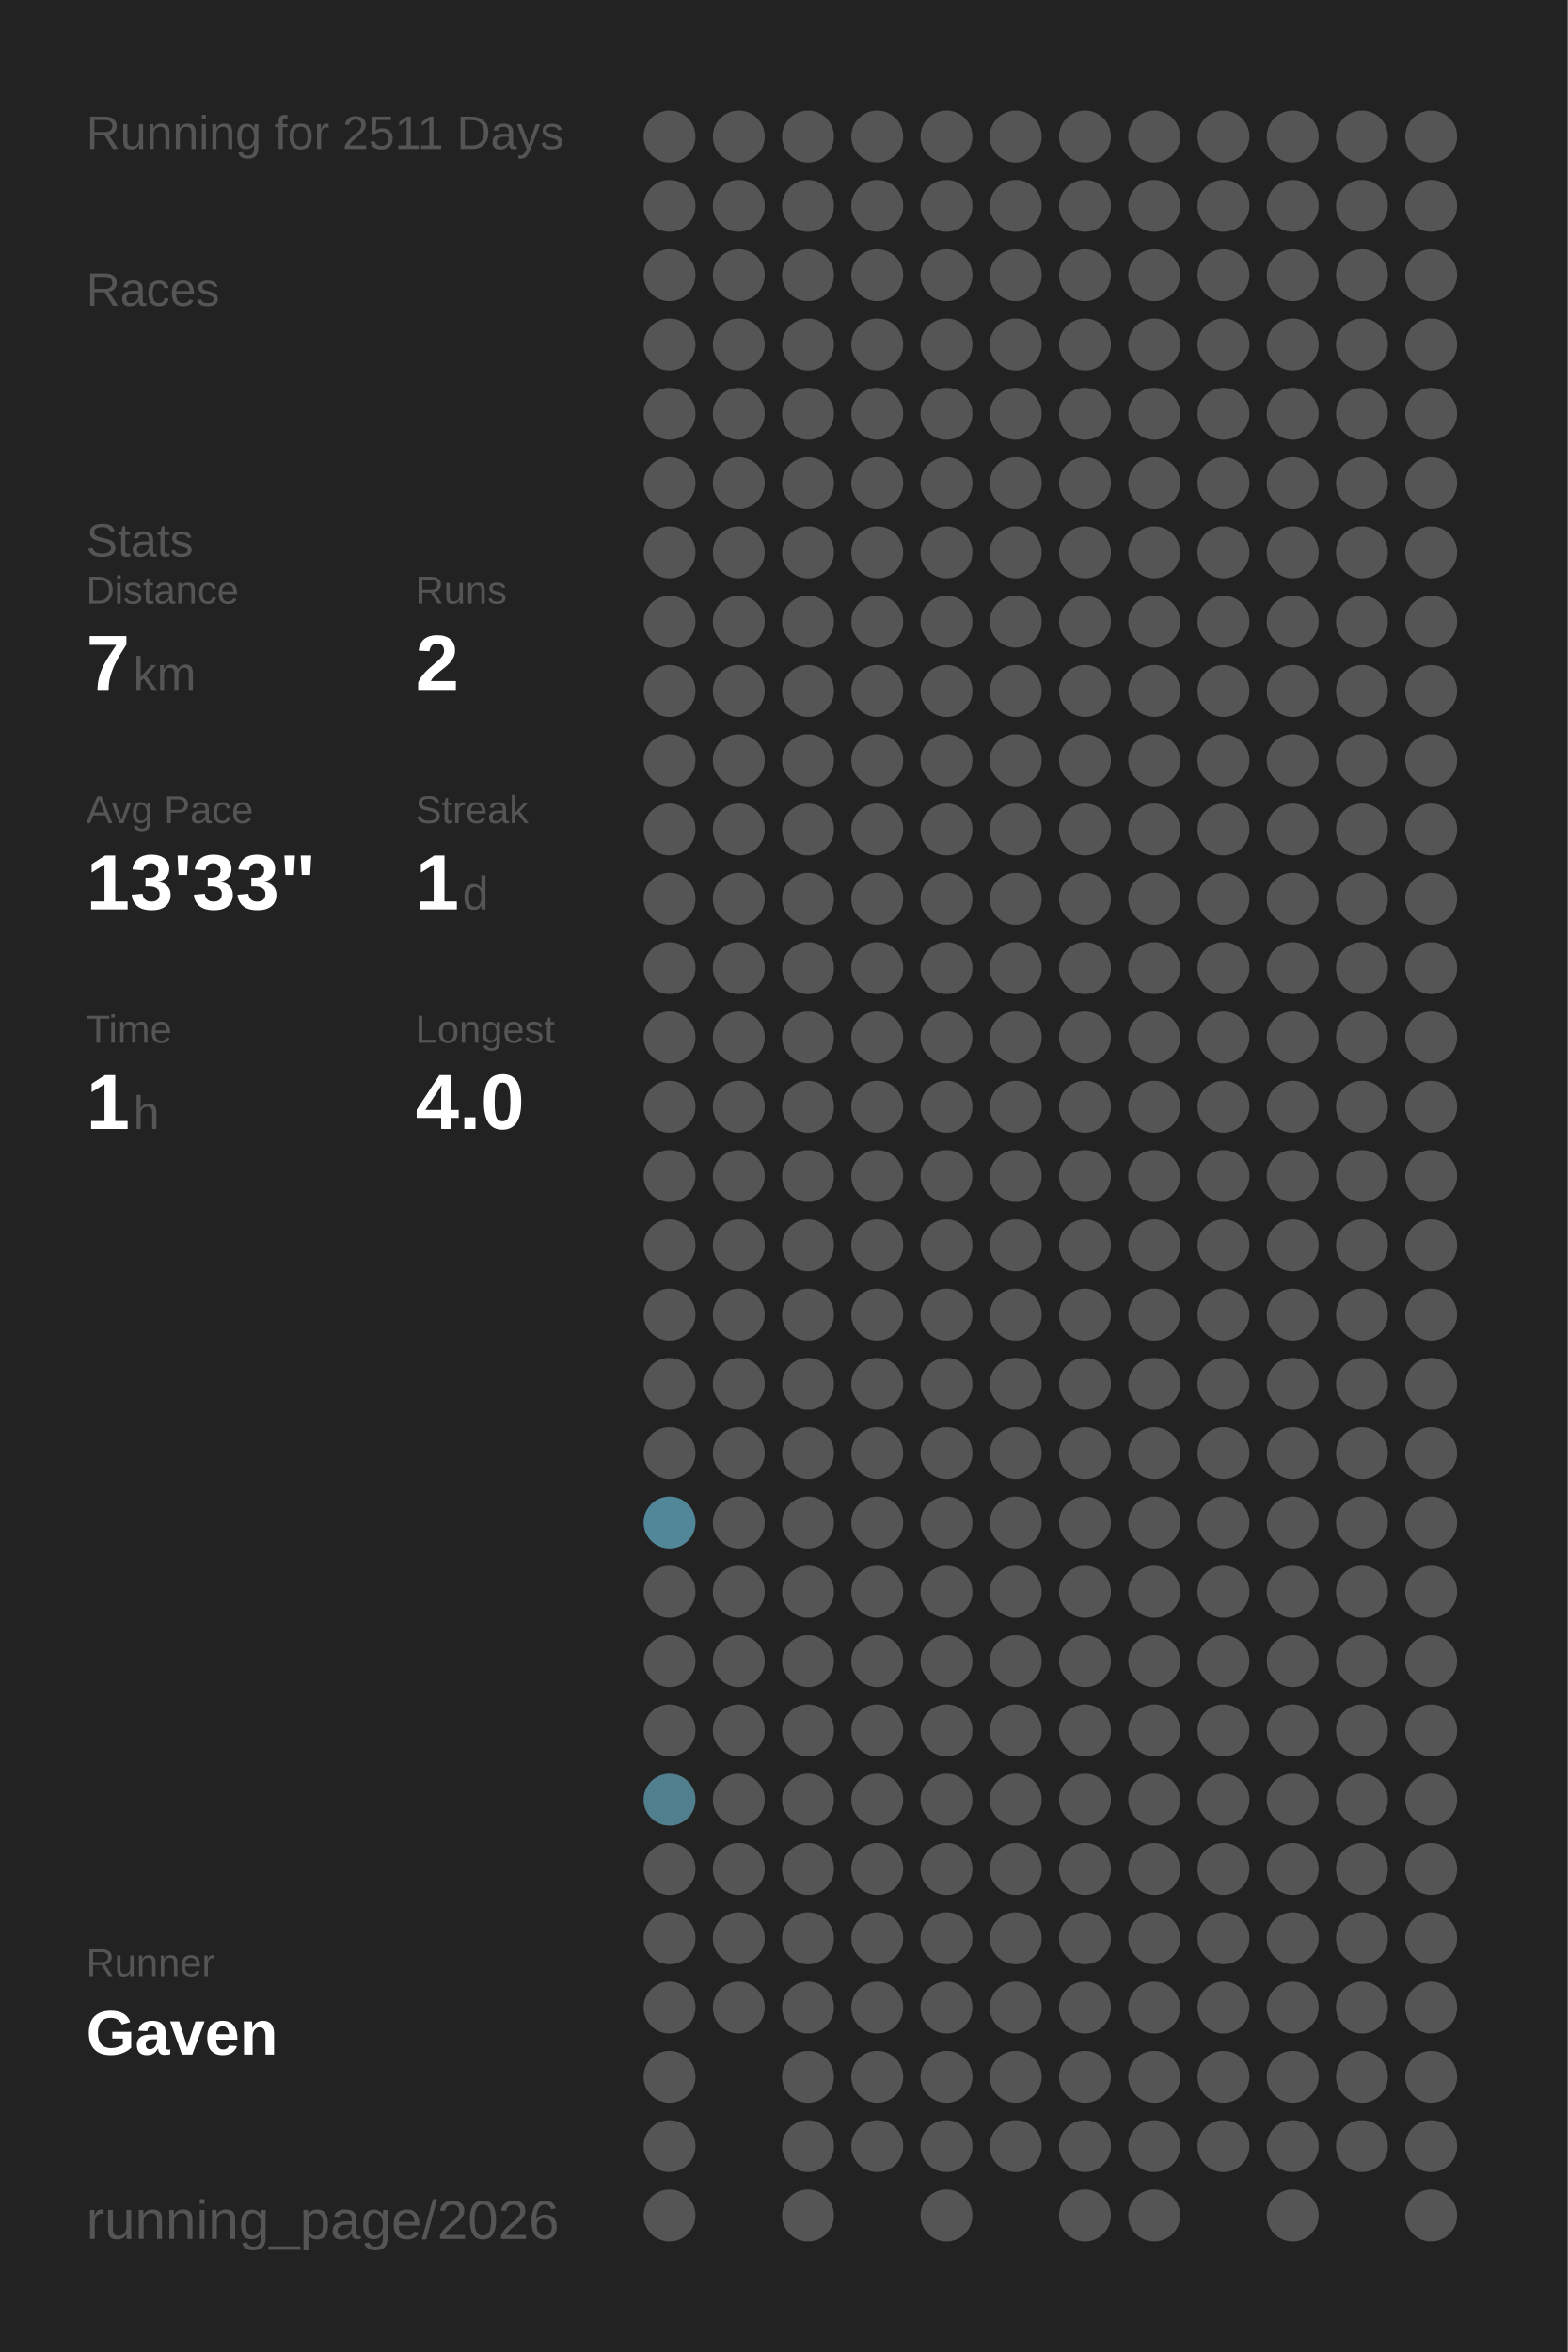
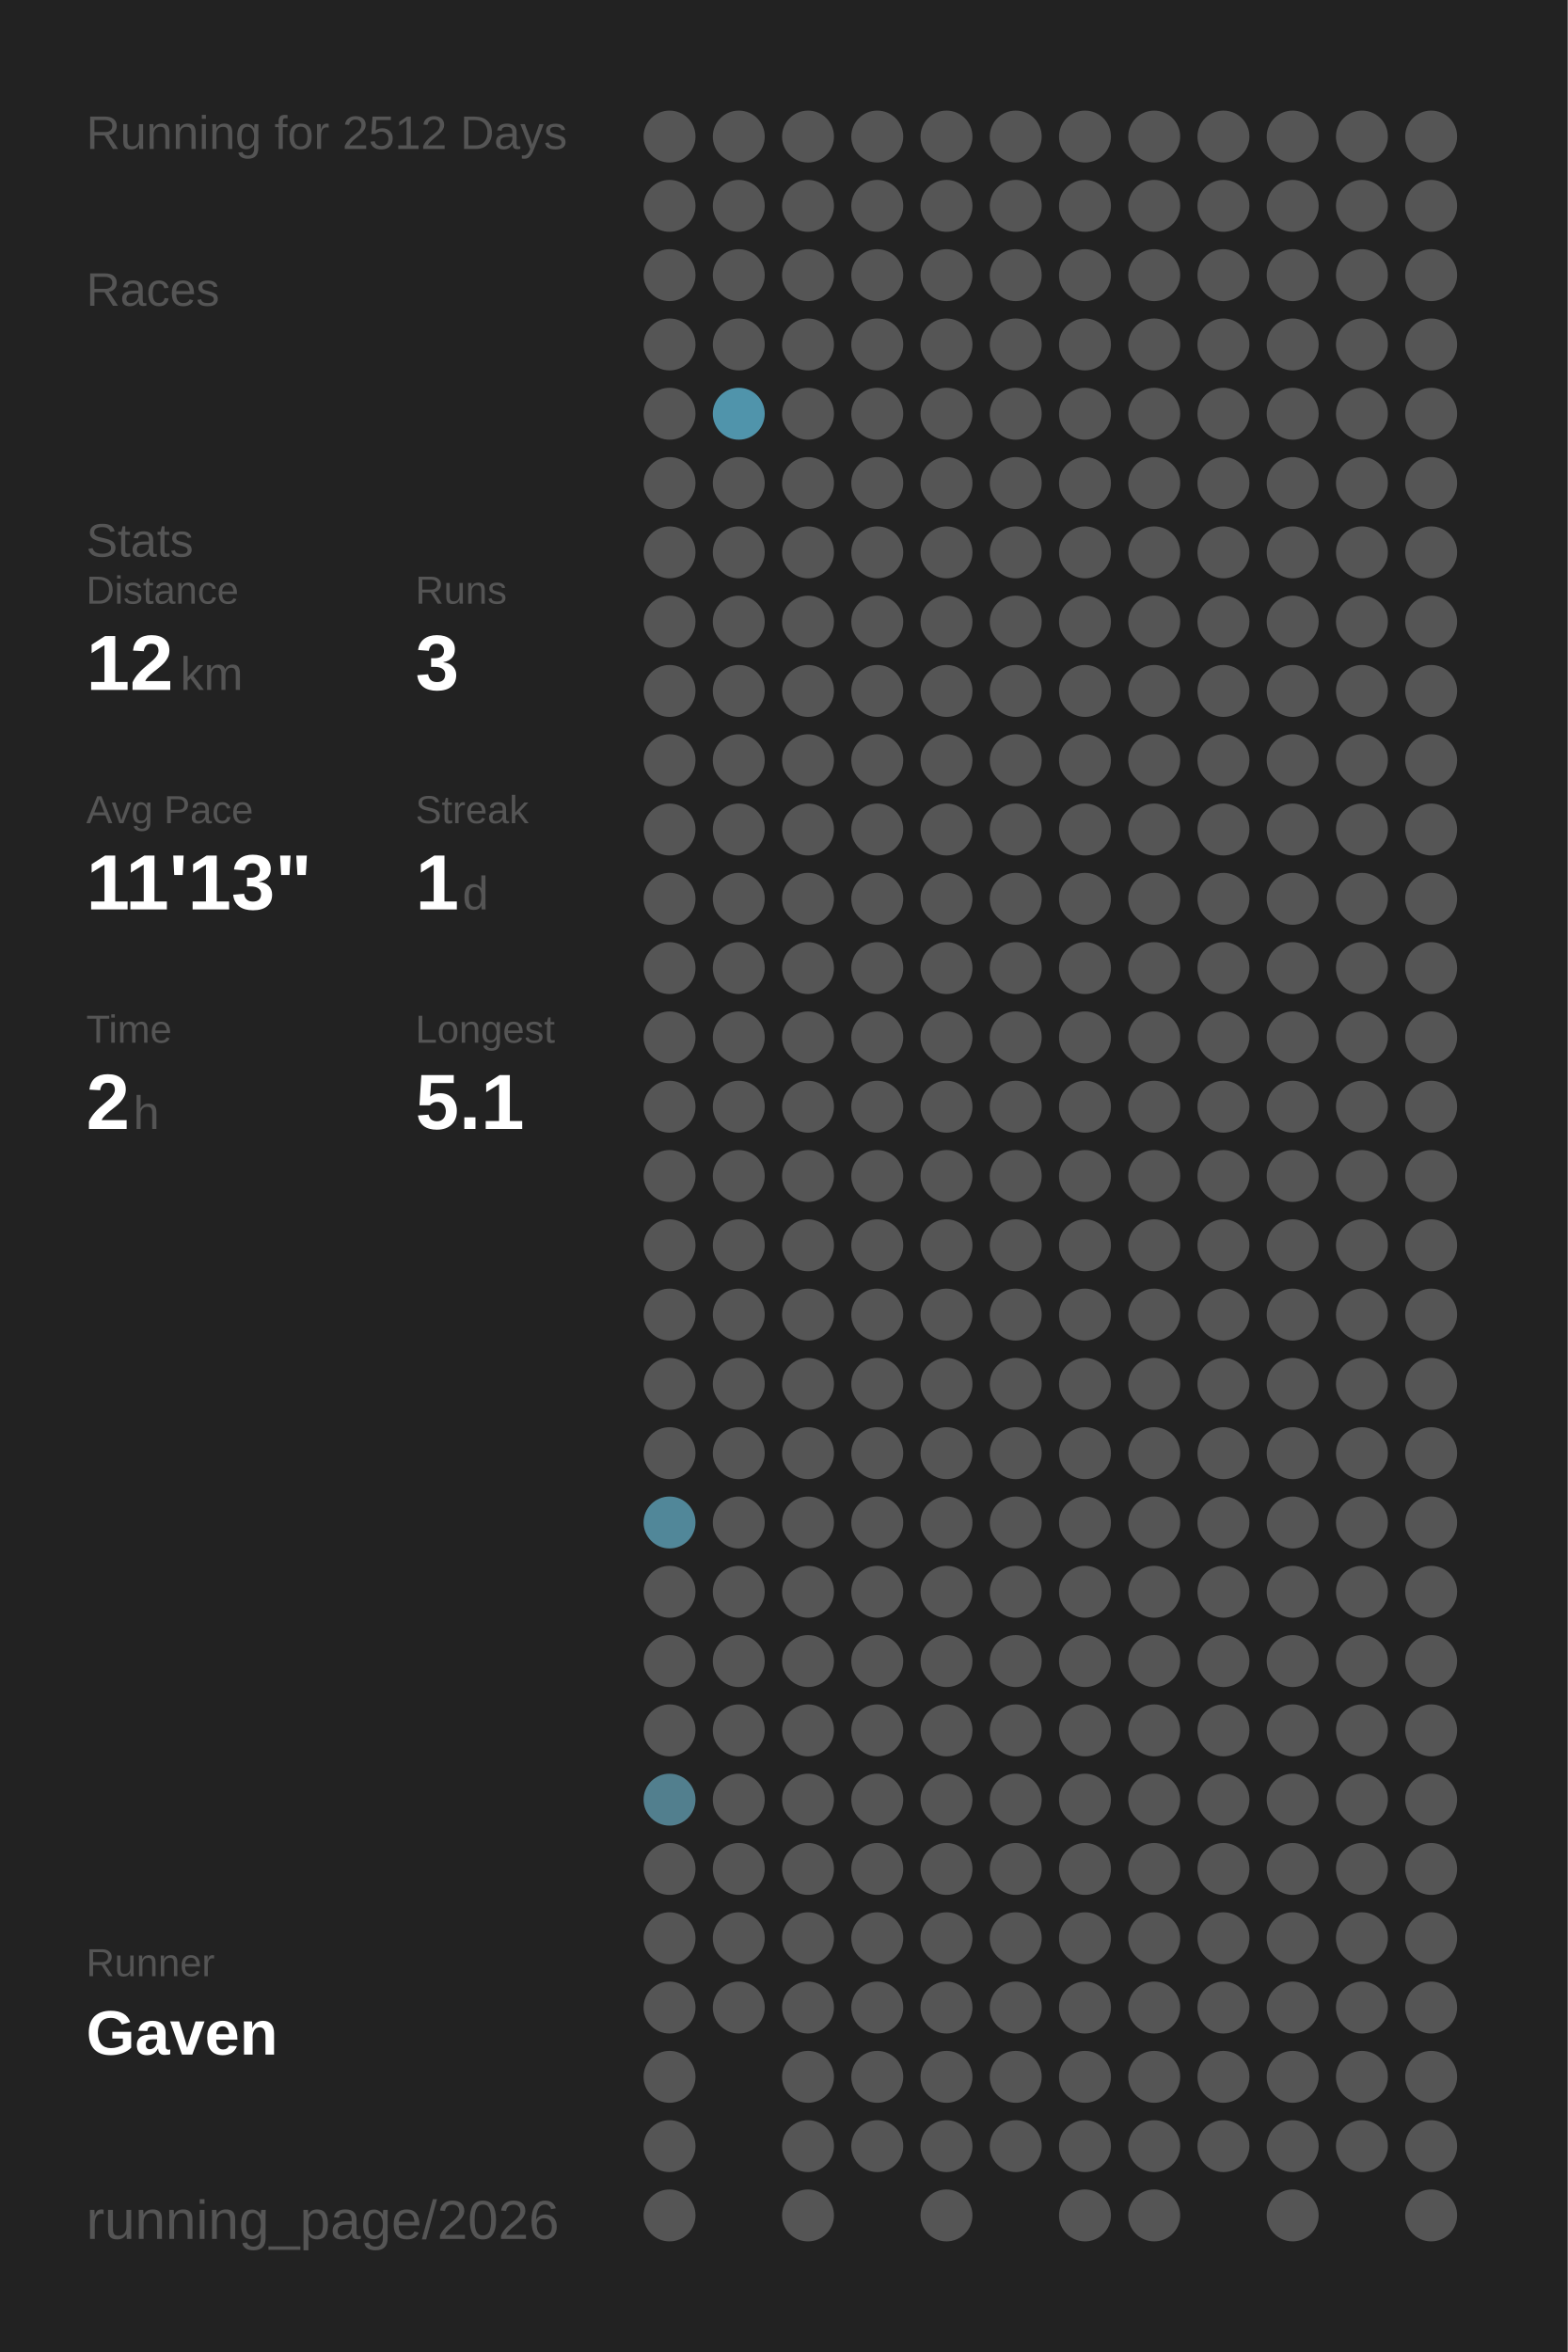
<svg xmlns="http://www.w3.org/2000/svg" baseProfile="full" height="300mm" version="1.1" viewBox="0,0,200,300" width="200mm">
  <defs />
  <rect fill="#222222" height="300" width="200" x="0" y="0" />
-   <text fill="#555555" style="font-size:6px; font-family:Arial;" x="11" y="19">Running for 2511 Days</text>
+   <text fill="#555555" style="font-size:6px; font-family:Arial;" x="11" y="19">Running for 2512 Days</text>
  <text fill="#555555" style="font-size:6px; font-family:Arial;" x="11" y="39">Races</text>
  <text fill="#555555" style="font-size:6px; font-family:Arial;" x="11" y="71">Stats</text>
  <text fill="#555555" style="font-size:5px; font-family:Arial;" x="11" y="77">Distance</text>
-   <text fill="#FFFFFF" style="font-size:10px; font-family:Arial; font-weight:bold;" x="11" y="88">7</text>
-   <text fill="#555555" style="font-size:6px; font-family:Arial;" x="17" y="88">km</text>
+   <text fill="#FFFFFF" style="font-size:10px; font-family:Arial; font-weight:bold;" x="11" y="88">12</text>
+   <text fill="#555555" style="font-size:6px; font-family:Arial;" x="23" y="88">km</text>
  <text fill="#555555" style="font-size:5px; font-family:Arial;" x="53" y="77">Runs</text>
-   <text fill="#FFFFFF" style="font-size:10px; font-family:Arial; font-weight:bold;" x="53" y="88">2</text>
+   <text fill="#FFFFFF" style="font-size:10px; font-family:Arial; font-weight:bold;" x="53" y="88">3</text>
  <text fill="#555555" style="font-size:5px; font-family:Arial;" x="11" y="105">Avg Pace</text>
-   <text fill="#FFFFFF" style="font-size:10px; font-family:Arial; font-weight:bold;" x="11" y="116">13'33"</text>
+   <text fill="#FFFFFF" style="font-size:10px; font-family:Arial; font-weight:bold;" x="11" y="116">11'13"</text>
  <text fill="#555555" style="font-size:5px; font-family:Arial;" x="53" y="105">Streak</text>
  <text fill="#FFFFFF" style="font-size:10px; font-family:Arial; font-weight:bold;" x="53" y="116">1</text>
  <text fill="#555555" style="font-size:6px; font-family:Arial;" x="59" y="116">d</text>
  <text fill="#555555" style="font-size:5px; font-family:Arial;" x="11" y="133">Time</text>
-   <text fill="#FFFFFF" style="font-size:10px; font-family:Arial; font-weight:bold;" x="11" y="144">1</text>
+   <text fill="#FFFFFF" style="font-size:10px; font-family:Arial; font-weight:bold;" x="11" y="144">2</text>
  <text fill="#555555" style="font-size:6px; font-family:Arial;" x="17" y="144">h</text>
  <text fill="#555555" style="font-size:5px; font-family:Arial;" x="53" y="133">Longest</text>
-   <text fill="#FFFFFF" style="font-size:10px; font-family:Arial; font-weight:bold;" x="53" y="144">4.0</text>
+   <text fill="#FFFFFF" style="font-size:10px; font-family:Arial; font-weight:bold;" x="53" y="144">5.1</text>
  <text fill="#555555" style="font-size:5px; font-family:Arial;" x="11" y="252.065">Runner</text>
  <text fill="#FFFFFF" style="font-size:8px; font-family:Arial; font-weight:bold;" x="11" y="262.065">Gaven</text>
  <text fill="#555555" style="font-size:7px; font-family:Arial;" x="11" y="285.581">running_page/2026</text>
  <circle cx="85.417" cy="17.419" fill="#555555" r="3.312" />
  <circle cx="85.417" cy="26.258" fill="#555555" r="3.312" />
  <circle cx="85.417" cy="35.097" fill="#555555" r="3.312" />
  <circle cx="85.417" cy="43.935" fill="#555555" r="3.312" />
  <circle cx="85.417" cy="52.774" fill="#555555" r="3.312" />
  <circle cx="85.417" cy="61.613" fill="#555555" r="3.312" />
  <circle cx="85.417" cy="70.452" fill="#555555" r="3.312" />
  <circle cx="85.417" cy="79.29" fill="#555555" r="3.312" />
  <circle cx="85.417" cy="88.129" fill="#555555" r="3.312" />
  <circle cx="85.417" cy="96.968" fill="#555555" r="3.312" />
  <circle cx="85.417" cy="105.806" fill="#555555" r="3.312" />
  <circle cx="85.417" cy="114.645" fill="#555555" r="3.312" />
  <circle cx="85.417" cy="123.484" fill="#555555" r="3.312" />
  <circle cx="85.417" cy="132.323" fill="#555555" r="3.312" />
  <circle cx="85.417" cy="141.161" fill="#555555" r="3.312" />
  <circle cx="85.417" cy="150" fill="#555555" r="3.312" />
  <circle cx="85.417" cy="158.839" fill="#555555" r="3.312" />
  <circle cx="85.417" cy="167.677" fill="#555555" r="3.312" />
  <circle cx="85.417" cy="176.516" fill="#555555" r="3.312" />
  <circle cx="85.417" cy="185.355" fill="#555555" r="3.312" />
  <circle cx="85.417" cy="194.194" fill="#518799" r="3.312" />
  <circle cx="85.417" cy="203.032" fill="#555555" r="3.312" />
  <circle cx="85.417" cy="211.871" fill="#555555" r="3.312" />
  <circle cx="85.417" cy="220.71" fill="#555555" r="3.312" />
  <circle cx="85.417" cy="229.548" fill="#527f8e" r="3.312" />
  <circle cx="85.417" cy="238.387" fill="#555555" r="3.312" />
  <circle cx="85.417" cy="247.226" fill="#555555" r="3.312" />
  <circle cx="85.417" cy="256.065" fill="#555555" r="3.312" />
  <circle cx="85.417" cy="264.903" fill="#555555" r="3.312" />
  <circle cx="85.417" cy="273.742" fill="#555555" r="3.312" />
  <circle cx="85.417" cy="282.581" fill="#555555" r="3.312" />
  <circle cx="94.25" cy="17.419" fill="#555555" r="3.312" />
  <circle cx="94.25" cy="26.258" fill="#555555" r="3.312" />
  <circle cx="94.25" cy="35.097" fill="#555555" r="3.312" />
  <circle cx="94.25" cy="43.935" fill="#555555" r="3.312" />
-   <circle cx="94.25" cy="52.774" fill="#555555" r="3.312" />
+   <circle cx="94.25" cy="52.774" fill="#5094ab" r="3.312" />
  <circle cx="94.25" cy="61.613" fill="#555555" r="3.312" />
  <circle cx="94.25" cy="70.452" fill="#555555" r="3.312" />
  <circle cx="94.25" cy="79.29" fill="#555555" r="3.312" />
  <circle cx="94.25" cy="88.129" fill="#555555" r="3.312" />
  <circle cx="94.25" cy="96.968" fill="#555555" r="3.312" />
  <circle cx="94.25" cy="105.806" fill="#555555" r="3.312" />
  <circle cx="94.25" cy="114.645" fill="#555555" r="3.312" />
  <circle cx="94.25" cy="123.484" fill="#555555" r="3.312" />
  <circle cx="94.25" cy="132.323" fill="#555555" r="3.312" />
  <circle cx="94.25" cy="141.161" fill="#555555" r="3.312" />
  <circle cx="94.25" cy="150" fill="#555555" r="3.312" />
  <circle cx="94.25" cy="158.839" fill="#555555" r="3.312" />
  <circle cx="94.25" cy="167.677" fill="#555555" r="3.312" />
  <circle cx="94.25" cy="176.516" fill="#555555" r="3.312" />
  <circle cx="94.25" cy="185.355" fill="#555555" r="3.312" />
  <circle cx="94.25" cy="194.194" fill="#555555" r="3.312" />
  <circle cx="94.25" cy="203.032" fill="#555555" r="3.312" />
  <circle cx="94.25" cy="211.871" fill="#555555" r="3.312" />
  <circle cx="94.25" cy="220.71" fill="#555555" r="3.312" />
  <circle cx="94.25" cy="229.548" fill="#555555" r="3.312" />
  <circle cx="94.25" cy="238.387" fill="#555555" r="3.312" />
  <circle cx="94.25" cy="247.226" fill="#555555" r="3.312" />
  <circle cx="94.25" cy="256.065" fill="#555555" r="3.312" />
  <circle cx="103.083" cy="17.419" fill="#555555" r="3.312" />
  <circle cx="103.083" cy="26.258" fill="#555555" r="3.312" />
  <circle cx="103.083" cy="35.097" fill="#555555" r="3.312" />
  <circle cx="103.083" cy="43.935" fill="#555555" r="3.312" />
  <circle cx="103.083" cy="52.774" fill="#555555" r="3.312" />
  <circle cx="103.083" cy="61.613" fill="#555555" r="3.312" />
  <circle cx="103.083" cy="70.452" fill="#555555" r="3.312" />
  <circle cx="103.083" cy="79.29" fill="#555555" r="3.312" />
  <circle cx="103.083" cy="88.129" fill="#555555" r="3.312" />
  <circle cx="103.083" cy="96.968" fill="#555555" r="3.312" />
  <circle cx="103.083" cy="105.806" fill="#555555" r="3.312" />
  <circle cx="103.083" cy="114.645" fill="#555555" r="3.312" />
  <circle cx="103.083" cy="123.484" fill="#555555" r="3.312" />
  <circle cx="103.083" cy="132.323" fill="#555555" r="3.312" />
  <circle cx="103.083" cy="141.161" fill="#555555" r="3.312" />
  <circle cx="103.083" cy="150" fill="#555555" r="3.312" />
  <circle cx="103.083" cy="158.839" fill="#555555" r="3.312" />
  <circle cx="103.083" cy="167.677" fill="#555555" r="3.312" />
  <circle cx="103.083" cy="176.516" fill="#555555" r="3.312" />
  <circle cx="103.083" cy="185.355" fill="#555555" r="3.312" />
  <circle cx="103.083" cy="194.194" fill="#555555" r="3.312" />
  <circle cx="103.083" cy="203.032" fill="#555555" r="3.312" />
  <circle cx="103.083" cy="211.871" fill="#555555" r="3.312" />
  <circle cx="103.083" cy="220.71" fill="#555555" r="3.312" />
  <circle cx="103.083" cy="229.548" fill="#555555" r="3.312" />
  <circle cx="103.083" cy="238.387" fill="#555555" r="3.312" />
  <circle cx="103.083" cy="247.226" fill="#555555" r="3.312" />
  <circle cx="103.083" cy="256.065" fill="#555555" r="3.312" />
  <circle cx="103.083" cy="264.903" fill="#555555" r="3.312" />
  <circle cx="103.083" cy="273.742" fill="#555555" r="3.312" />
  <circle cx="103.083" cy="282.581" fill="#555555" r="3.312" />
  <circle cx="111.917" cy="17.419" fill="#555555" r="3.312" />
  <circle cx="111.917" cy="26.258" fill="#555555" r="3.312" />
  <circle cx="111.917" cy="35.097" fill="#555555" r="3.312" />
  <circle cx="111.917" cy="43.935" fill="#555555" r="3.312" />
  <circle cx="111.917" cy="52.774" fill="#555555" r="3.312" />
  <circle cx="111.917" cy="61.613" fill="#555555" r="3.312" />
  <circle cx="111.917" cy="70.452" fill="#555555" r="3.312" />
  <circle cx="111.917" cy="79.29" fill="#555555" r="3.312" />
  <circle cx="111.917" cy="88.129" fill="#555555" r="3.312" />
  <circle cx="111.917" cy="96.968" fill="#555555" r="3.312" />
  <circle cx="111.917" cy="105.806" fill="#555555" r="3.312" />
  <circle cx="111.917" cy="114.645" fill="#555555" r="3.312" />
  <circle cx="111.917" cy="123.484" fill="#555555" r="3.312" />
  <circle cx="111.917" cy="132.323" fill="#555555" r="3.312" />
  <circle cx="111.917" cy="141.161" fill="#555555" r="3.312" />
  <circle cx="111.917" cy="150" fill="#555555" r="3.312" />
  <circle cx="111.917" cy="158.839" fill="#555555" r="3.312" />
  <circle cx="111.917" cy="167.677" fill="#555555" r="3.312" />
  <circle cx="111.917" cy="176.516" fill="#555555" r="3.312" />
  <circle cx="111.917" cy="185.355" fill="#555555" r="3.312" />
  <circle cx="111.917" cy="194.194" fill="#555555" r="3.312" />
  <circle cx="111.917" cy="203.032" fill="#555555" r="3.312" />
  <circle cx="111.917" cy="211.871" fill="#555555" r="3.312" />
  <circle cx="111.917" cy="220.71" fill="#555555" r="3.312" />
  <circle cx="111.917" cy="229.548" fill="#555555" r="3.312" />
  <circle cx="111.917" cy="238.387" fill="#555555" r="3.312" />
  <circle cx="111.917" cy="247.226" fill="#555555" r="3.312" />
  <circle cx="111.917" cy="256.065" fill="#555555" r="3.312" />
  <circle cx="111.917" cy="264.903" fill="#555555" r="3.312" />
  <circle cx="111.917" cy="273.742" fill="#555555" r="3.312" />
  <circle cx="120.75" cy="17.419" fill="#555555" r="3.312" />
  <circle cx="120.75" cy="26.258" fill="#555555" r="3.312" />
  <circle cx="120.75" cy="35.097" fill="#555555" r="3.312" />
  <circle cx="120.75" cy="43.935" fill="#555555" r="3.312" />
  <circle cx="120.75" cy="52.774" fill="#555555" r="3.312" />
  <circle cx="120.75" cy="61.613" fill="#555555" r="3.312" />
  <circle cx="120.75" cy="70.452" fill="#555555" r="3.312" />
  <circle cx="120.75" cy="79.29" fill="#555555" r="3.312" />
  <circle cx="120.75" cy="88.129" fill="#555555" r="3.312" />
  <circle cx="120.75" cy="96.968" fill="#555555" r="3.312" />
  <circle cx="120.75" cy="105.806" fill="#555555" r="3.312" />
  <circle cx="120.75" cy="114.645" fill="#555555" r="3.312" />
  <circle cx="120.75" cy="123.484" fill="#555555" r="3.312" />
  <circle cx="120.75" cy="132.323" fill="#555555" r="3.312" />
  <circle cx="120.75" cy="141.161" fill="#555555" r="3.312" />
  <circle cx="120.75" cy="150" fill="#555555" r="3.312" />
  <circle cx="120.75" cy="158.839" fill="#555555" r="3.312" />
  <circle cx="120.75" cy="167.677" fill="#555555" r="3.312" />
  <circle cx="120.75" cy="176.516" fill="#555555" r="3.312" />
  <circle cx="120.75" cy="185.355" fill="#555555" r="3.312" />
  <circle cx="120.75" cy="194.194" fill="#555555" r="3.312" />
  <circle cx="120.75" cy="203.032" fill="#555555" r="3.312" />
  <circle cx="120.75" cy="211.871" fill="#555555" r="3.312" />
  <circle cx="120.75" cy="220.71" fill="#555555" r="3.312" />
  <circle cx="120.75" cy="229.548" fill="#555555" r="3.312" />
  <circle cx="120.75" cy="238.387" fill="#555555" r="3.312" />
  <circle cx="120.75" cy="247.226" fill="#555555" r="3.312" />
  <circle cx="120.75" cy="256.065" fill="#555555" r="3.312" />
  <circle cx="120.75" cy="264.903" fill="#555555" r="3.312" />
  <circle cx="120.75" cy="273.742" fill="#555555" r="3.312" />
  <circle cx="120.75" cy="282.581" fill="#555555" r="3.312" />
  <circle cx="129.583" cy="17.419" fill="#555555" r="3.312" />
  <circle cx="129.583" cy="26.258" fill="#555555" r="3.312" />
  <circle cx="129.583" cy="35.097" fill="#555555" r="3.312" />
  <circle cx="129.583" cy="43.935" fill="#555555" r="3.312" />
  <circle cx="129.583" cy="52.774" fill="#555555" r="3.312" />
  <circle cx="129.583" cy="61.613" fill="#555555" r="3.312" />
  <circle cx="129.583" cy="70.452" fill="#555555" r="3.312" />
  <circle cx="129.583" cy="79.29" fill="#555555" r="3.312" />
  <circle cx="129.583" cy="88.129" fill="#555555" r="3.312" />
  <circle cx="129.583" cy="96.968" fill="#555555" r="3.312" />
  <circle cx="129.583" cy="105.806" fill="#555555" r="3.312" />
  <circle cx="129.583" cy="114.645" fill="#555555" r="3.312" />
  <circle cx="129.583" cy="123.484" fill="#555555" r="3.312" />
  <circle cx="129.583" cy="132.323" fill="#555555" r="3.312" />
  <circle cx="129.583" cy="141.161" fill="#555555" r="3.312" />
  <circle cx="129.583" cy="150" fill="#555555" r="3.312" />
  <circle cx="129.583" cy="158.839" fill="#555555" r="3.312" />
  <circle cx="129.583" cy="167.677" fill="#555555" r="3.312" />
  <circle cx="129.583" cy="176.516" fill="#555555" r="3.312" />
  <circle cx="129.583" cy="185.355" fill="#555555" r="3.312" />
  <circle cx="129.583" cy="194.194" fill="#555555" r="3.312" />
  <circle cx="129.583" cy="203.032" fill="#555555" r="3.312" />
  <circle cx="129.583" cy="211.871" fill="#555555" r="3.312" />
  <circle cx="129.583" cy="220.71" fill="#555555" r="3.312" />
  <circle cx="129.583" cy="229.548" fill="#555555" r="3.312" />
  <circle cx="129.583" cy="238.387" fill="#555555" r="3.312" />
  <circle cx="129.583" cy="247.226" fill="#555555" r="3.312" />
  <circle cx="129.583" cy="256.065" fill="#555555" r="3.312" />
  <circle cx="129.583" cy="264.903" fill="#555555" r="3.312" />
  <circle cx="129.583" cy="273.742" fill="#555555" r="3.312" />
  <circle cx="138.417" cy="17.419" fill="#555555" r="3.312" />
  <circle cx="138.417" cy="26.258" fill="#555555" r="3.312" />
  <circle cx="138.417" cy="35.097" fill="#555555" r="3.312" />
  <circle cx="138.417" cy="43.935" fill="#555555" r="3.312" />
  <circle cx="138.417" cy="52.774" fill="#555555" r="3.312" />
  <circle cx="138.417" cy="61.613" fill="#555555" r="3.312" />
  <circle cx="138.417" cy="70.452" fill="#555555" r="3.312" />
  <circle cx="138.417" cy="79.29" fill="#555555" r="3.312" />
  <circle cx="138.417" cy="88.129" fill="#555555" r="3.312" />
  <circle cx="138.417" cy="96.968" fill="#555555" r="3.312" />
  <circle cx="138.417" cy="105.806" fill="#555555" r="3.312" />
  <circle cx="138.417" cy="114.645" fill="#555555" r="3.312" />
  <circle cx="138.417" cy="123.484" fill="#555555" r="3.312" />
  <circle cx="138.417" cy="132.323" fill="#555555" r="3.312" />
  <circle cx="138.417" cy="141.161" fill="#555555" r="3.312" />
  <circle cx="138.417" cy="150" fill="#555555" r="3.312" />
  <circle cx="138.417" cy="158.839" fill="#555555" r="3.312" />
  <circle cx="138.417" cy="167.677" fill="#555555" r="3.312" />
  <circle cx="138.417" cy="176.516" fill="#555555" r="3.312" />
  <circle cx="138.417" cy="185.355" fill="#555555" r="3.312" />
  <circle cx="138.417" cy="194.194" fill="#555555" r="3.312" />
  <circle cx="138.417" cy="203.032" fill="#555555" r="3.312" />
  <circle cx="138.417" cy="211.871" fill="#555555" r="3.312" />
  <circle cx="138.417" cy="220.71" fill="#555555" r="3.312" />
  <circle cx="138.417" cy="229.548" fill="#555555" r="3.312" />
  <circle cx="138.417" cy="238.387" fill="#555555" r="3.312" />
  <circle cx="138.417" cy="247.226" fill="#555555" r="3.312" />
  <circle cx="138.417" cy="256.065" fill="#555555" r="3.312" />
  <circle cx="138.417" cy="264.903" fill="#555555" r="3.312" />
  <circle cx="138.417" cy="273.742" fill="#555555" r="3.312" />
  <circle cx="138.417" cy="282.581" fill="#555555" r="3.312" />
  <circle cx="147.25" cy="17.419" fill="#555555" r="3.312" />
  <circle cx="147.25" cy="26.258" fill="#555555" r="3.312" />
  <circle cx="147.25" cy="35.097" fill="#555555" r="3.312" />
  <circle cx="147.25" cy="43.935" fill="#555555" r="3.312" />
  <circle cx="147.25" cy="52.774" fill="#555555" r="3.312" />
  <circle cx="147.25" cy="61.613" fill="#555555" r="3.312" />
  <circle cx="147.25" cy="70.452" fill="#555555" r="3.312" />
  <circle cx="147.25" cy="79.29" fill="#555555" r="3.312" />
  <circle cx="147.25" cy="88.129" fill="#555555" r="3.312" />
  <circle cx="147.25" cy="96.968" fill="#555555" r="3.312" />
  <circle cx="147.25" cy="105.806" fill="#555555" r="3.312" />
  <circle cx="147.25" cy="114.645" fill="#555555" r="3.312" />
  <circle cx="147.25" cy="123.484" fill="#555555" r="3.312" />
  <circle cx="147.25" cy="132.323" fill="#555555" r="3.312" />
  <circle cx="147.25" cy="141.161" fill="#555555" r="3.312" />
  <circle cx="147.25" cy="150" fill="#555555" r="3.312" />
  <circle cx="147.25" cy="158.839" fill="#555555" r="3.312" />
  <circle cx="147.25" cy="167.677" fill="#555555" r="3.312" />
  <circle cx="147.25" cy="176.516" fill="#555555" r="3.312" />
  <circle cx="147.25" cy="185.355" fill="#555555" r="3.312" />
  <circle cx="147.25" cy="194.194" fill="#555555" r="3.312" />
  <circle cx="147.25" cy="203.032" fill="#555555" r="3.312" />
  <circle cx="147.25" cy="211.871" fill="#555555" r="3.312" />
  <circle cx="147.25" cy="220.71" fill="#555555" r="3.312" />
  <circle cx="147.25" cy="229.548" fill="#555555" r="3.312" />
  <circle cx="147.25" cy="238.387" fill="#555555" r="3.312" />
  <circle cx="147.25" cy="247.226" fill="#555555" r="3.312" />
  <circle cx="147.25" cy="256.065" fill="#555555" r="3.312" />
  <circle cx="147.25" cy="264.903" fill="#555555" r="3.312" />
  <circle cx="147.25" cy="273.742" fill="#555555" r="3.312" />
  <circle cx="147.25" cy="282.581" fill="#555555" r="3.312" />
  <circle cx="156.083" cy="17.419" fill="#555555" r="3.312" />
  <circle cx="156.083" cy="26.258" fill="#555555" r="3.312" />
  <circle cx="156.083" cy="35.097" fill="#555555" r="3.312" />
  <circle cx="156.083" cy="43.935" fill="#555555" r="3.312" />
  <circle cx="156.083" cy="52.774" fill="#555555" r="3.312" />
  <circle cx="156.083" cy="61.613" fill="#555555" r="3.312" />
  <circle cx="156.083" cy="70.452" fill="#555555" r="3.312" />
  <circle cx="156.083" cy="79.29" fill="#555555" r="3.312" />
  <circle cx="156.083" cy="88.129" fill="#555555" r="3.312" />
  <circle cx="156.083" cy="96.968" fill="#555555" r="3.312" />
  <circle cx="156.083" cy="105.806" fill="#555555" r="3.312" />
  <circle cx="156.083" cy="114.645" fill="#555555" r="3.312" />
  <circle cx="156.083" cy="123.484" fill="#555555" r="3.312" />
  <circle cx="156.083" cy="132.323" fill="#555555" r="3.312" />
  <circle cx="156.083" cy="141.161" fill="#555555" r="3.312" />
  <circle cx="156.083" cy="150" fill="#555555" r="3.312" />
  <circle cx="156.083" cy="158.839" fill="#555555" r="3.312" />
  <circle cx="156.083" cy="167.677" fill="#555555" r="3.312" />
  <circle cx="156.083" cy="176.516" fill="#555555" r="3.312" />
  <circle cx="156.083" cy="185.355" fill="#555555" r="3.312" />
  <circle cx="156.083" cy="194.194" fill="#555555" r="3.312" />
  <circle cx="156.083" cy="203.032" fill="#555555" r="3.312" />
  <circle cx="156.083" cy="211.871" fill="#555555" r="3.312" />
  <circle cx="156.083" cy="220.71" fill="#555555" r="3.312" />
  <circle cx="156.083" cy="229.548" fill="#555555" r="3.312" />
  <circle cx="156.083" cy="238.387" fill="#555555" r="3.312" />
  <circle cx="156.083" cy="247.226" fill="#555555" r="3.312" />
  <circle cx="156.083" cy="256.065" fill="#555555" r="3.312" />
  <circle cx="156.083" cy="264.903" fill="#555555" r="3.312" />
  <circle cx="156.083" cy="273.742" fill="#555555" r="3.312" />
  <circle cx="164.917" cy="17.419" fill="#555555" r="3.312" />
  <circle cx="164.917" cy="26.258" fill="#555555" r="3.312" />
  <circle cx="164.917" cy="35.097" fill="#555555" r="3.312" />
  <circle cx="164.917" cy="43.935" fill="#555555" r="3.312" />
  <circle cx="164.917" cy="52.774" fill="#555555" r="3.312" />
  <circle cx="164.917" cy="61.613" fill="#555555" r="3.312" />
  <circle cx="164.917" cy="70.452" fill="#555555" r="3.312" />
  <circle cx="164.917" cy="79.29" fill="#555555" r="3.312" />
  <circle cx="164.917" cy="88.129" fill="#555555" r="3.312" />
  <circle cx="164.917" cy="96.968" fill="#555555" r="3.312" />
  <circle cx="164.917" cy="105.806" fill="#555555" r="3.312" />
  <circle cx="164.917" cy="114.645" fill="#555555" r="3.312" />
  <circle cx="164.917" cy="123.484" fill="#555555" r="3.312" />
  <circle cx="164.917" cy="132.323" fill="#555555" r="3.312" />
  <circle cx="164.917" cy="141.161" fill="#555555" r="3.312" />
  <circle cx="164.917" cy="150" fill="#555555" r="3.312" />
  <circle cx="164.917" cy="158.839" fill="#555555" r="3.312" />
  <circle cx="164.917" cy="167.677" fill="#555555" r="3.312" />
  <circle cx="164.917" cy="176.516" fill="#555555" r="3.312" />
  <circle cx="164.917" cy="185.355" fill="#555555" r="3.312" />
  <circle cx="164.917" cy="194.194" fill="#555555" r="3.312" />
  <circle cx="164.917" cy="203.032" fill="#555555" r="3.312" />
  <circle cx="164.917" cy="211.871" fill="#555555" r="3.312" />
  <circle cx="164.917" cy="220.71" fill="#555555" r="3.312" />
  <circle cx="164.917" cy="229.548" fill="#555555" r="3.312" />
  <circle cx="164.917" cy="238.387" fill="#555555" r="3.312" />
  <circle cx="164.917" cy="247.226" fill="#555555" r="3.312" />
  <circle cx="164.917" cy="256.065" fill="#555555" r="3.312" />
  <circle cx="164.917" cy="264.903" fill="#555555" r="3.312" />
  <circle cx="164.917" cy="273.742" fill="#555555" r="3.312" />
  <circle cx="164.917" cy="282.581" fill="#555555" r="3.312" />
  <circle cx="173.75" cy="17.419" fill="#555555" r="3.312" />
  <circle cx="173.75" cy="26.258" fill="#555555" r="3.312" />
  <circle cx="173.75" cy="35.097" fill="#555555" r="3.312" />
  <circle cx="173.75" cy="43.935" fill="#555555" r="3.312" />
  <circle cx="173.75" cy="52.774" fill="#555555" r="3.312" />
  <circle cx="173.75" cy="61.613" fill="#555555" r="3.312" />
  <circle cx="173.75" cy="70.452" fill="#555555" r="3.312" />
  <circle cx="173.75" cy="79.29" fill="#555555" r="3.312" />
  <circle cx="173.75" cy="88.129" fill="#555555" r="3.312" />
  <circle cx="173.75" cy="96.968" fill="#555555" r="3.312" />
  <circle cx="173.75" cy="105.806" fill="#555555" r="3.312" />
  <circle cx="173.75" cy="114.645" fill="#555555" r="3.312" />
  <circle cx="173.75" cy="123.484" fill="#555555" r="3.312" />
  <circle cx="173.75" cy="132.323" fill="#555555" r="3.312" />
  <circle cx="173.75" cy="141.161" fill="#555555" r="3.312" />
  <circle cx="173.75" cy="150" fill="#555555" r="3.312" />
  <circle cx="173.75" cy="158.839" fill="#555555" r="3.312" />
  <circle cx="173.75" cy="167.677" fill="#555555" r="3.312" />
  <circle cx="173.75" cy="176.516" fill="#555555" r="3.312" />
  <circle cx="173.75" cy="185.355" fill="#555555" r="3.312" />
  <circle cx="173.75" cy="194.194" fill="#555555" r="3.312" />
  <circle cx="173.75" cy="203.032" fill="#555555" r="3.312" />
  <circle cx="173.75" cy="211.871" fill="#555555" r="3.312" />
  <circle cx="173.75" cy="220.71" fill="#555555" r="3.312" />
  <circle cx="173.75" cy="229.548" fill="#555555" r="3.312" />
  <circle cx="173.75" cy="238.387" fill="#555555" r="3.312" />
  <circle cx="173.75" cy="247.226" fill="#555555" r="3.312" />
  <circle cx="173.75" cy="256.065" fill="#555555" r="3.312" />
  <circle cx="173.75" cy="264.903" fill="#555555" r="3.312" />
  <circle cx="173.75" cy="273.742" fill="#555555" r="3.312" />
  <circle cx="182.583" cy="17.419" fill="#555555" r="3.312" />
  <circle cx="182.583" cy="26.258" fill="#555555" r="3.312" />
  <circle cx="182.583" cy="35.097" fill="#555555" r="3.312" />
  <circle cx="182.583" cy="43.935" fill="#555555" r="3.312" />
  <circle cx="182.583" cy="52.774" fill="#555555" r="3.312" />
  <circle cx="182.583" cy="61.613" fill="#555555" r="3.312" />
  <circle cx="182.583" cy="70.452" fill="#555555" r="3.312" />
  <circle cx="182.583" cy="79.29" fill="#555555" r="3.312" />
  <circle cx="182.583" cy="88.129" fill="#555555" r="3.312" />
  <circle cx="182.583" cy="96.968" fill="#555555" r="3.312" />
  <circle cx="182.583" cy="105.806" fill="#555555" r="3.312" />
  <circle cx="182.583" cy="114.645" fill="#555555" r="3.312" />
  <circle cx="182.583" cy="123.484" fill="#555555" r="3.312" />
  <circle cx="182.583" cy="132.323" fill="#555555" r="3.312" />
  <circle cx="182.583" cy="141.161" fill="#555555" r="3.312" />
  <circle cx="182.583" cy="150" fill="#555555" r="3.312" />
  <circle cx="182.583" cy="158.839" fill="#555555" r="3.312" />
  <circle cx="182.583" cy="167.677" fill="#555555" r="3.312" />
  <circle cx="182.583" cy="176.516" fill="#555555" r="3.312" />
  <circle cx="182.583" cy="185.355" fill="#555555" r="3.312" />
  <circle cx="182.583" cy="194.194" fill="#555555" r="3.312" />
  <circle cx="182.583" cy="203.032" fill="#555555" r="3.312" />
  <circle cx="182.583" cy="211.871" fill="#555555" r="3.312" />
  <circle cx="182.583" cy="220.71" fill="#555555" r="3.312" />
  <circle cx="182.583" cy="229.548" fill="#555555" r="3.312" />
  <circle cx="182.583" cy="238.387" fill="#555555" r="3.312" />
  <circle cx="182.583" cy="247.226" fill="#555555" r="3.312" />
  <circle cx="182.583" cy="256.065" fill="#555555" r="3.312" />
  <circle cx="182.583" cy="264.903" fill="#555555" r="3.312" />
  <circle cx="182.583" cy="273.742" fill="#555555" r="3.312" />
  <circle cx="182.583" cy="282.581" fill="#555555" r="3.312" />
</svg>
